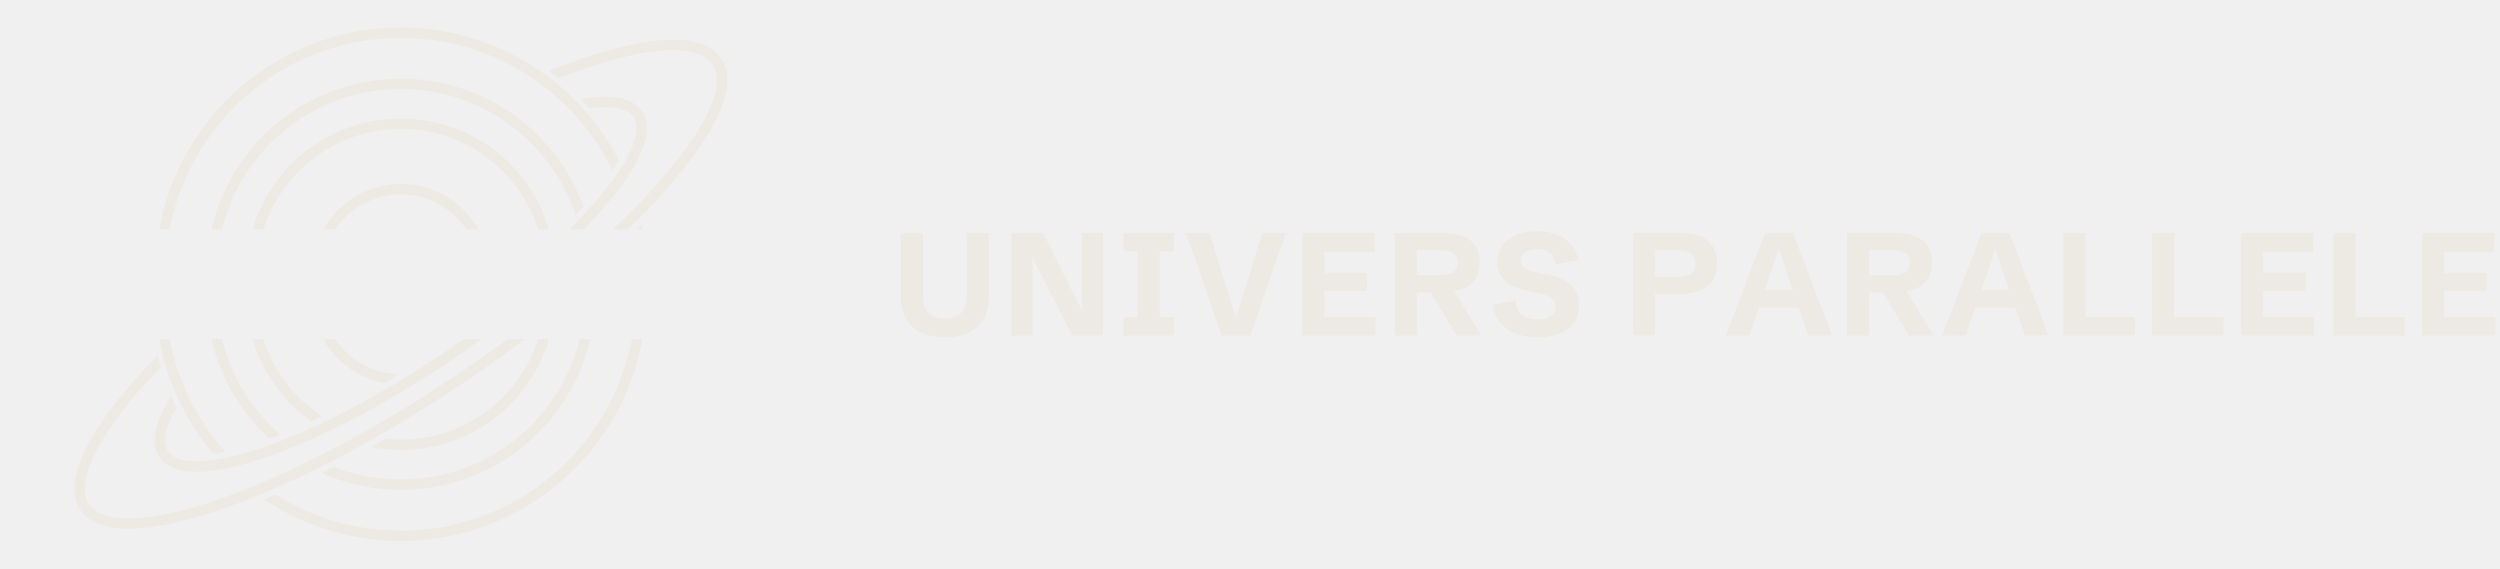
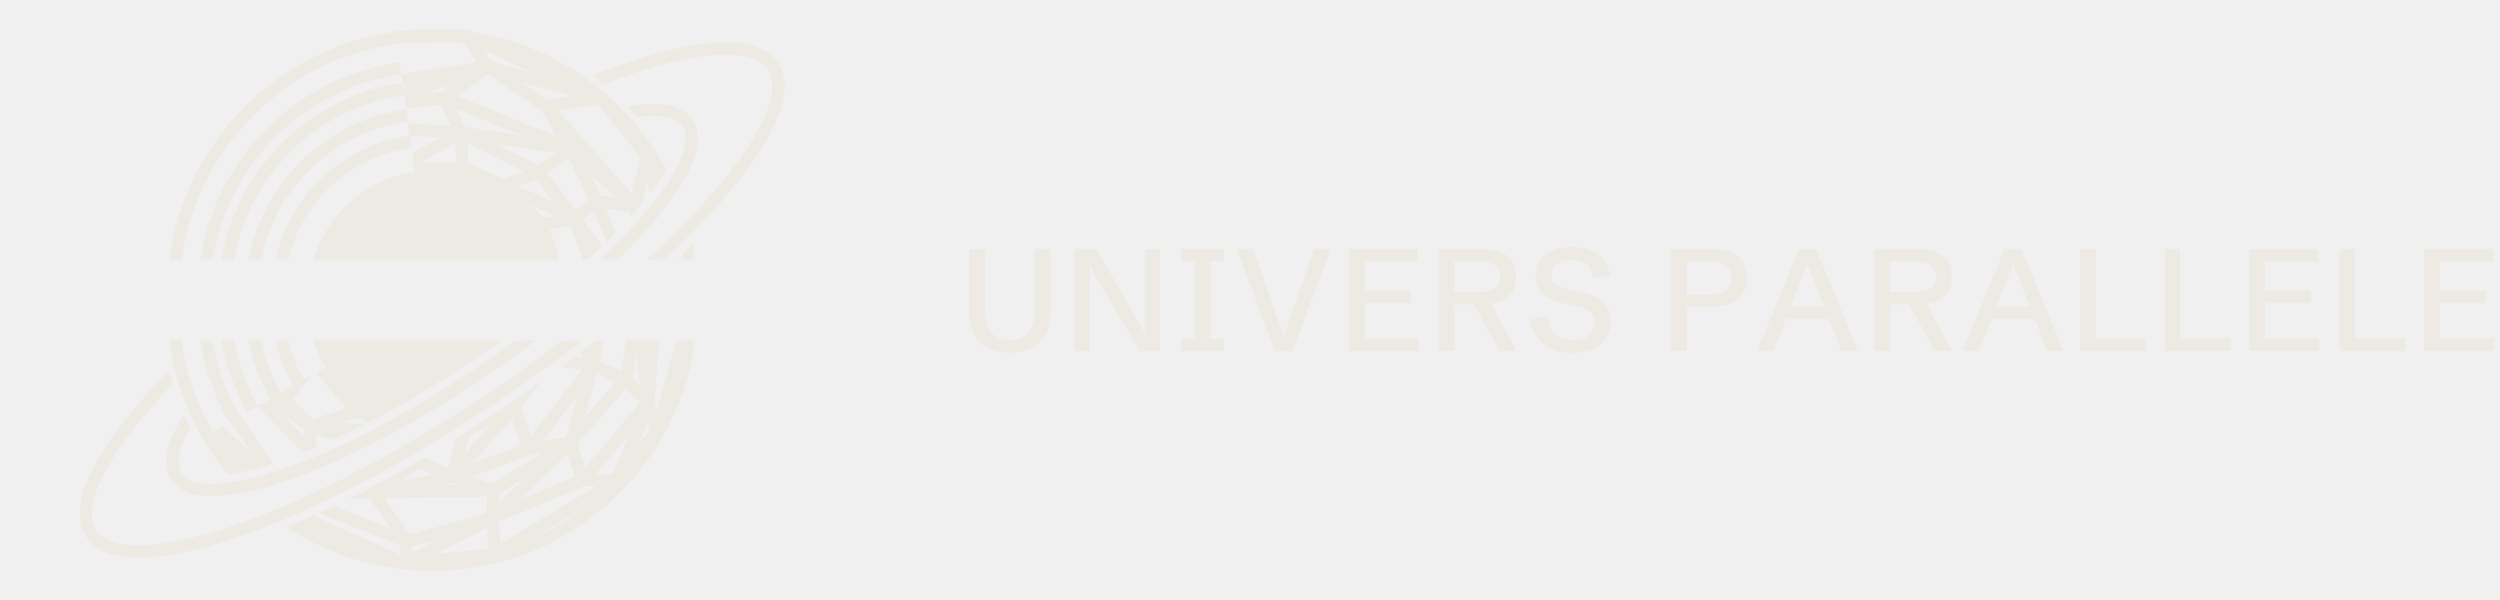
- <svg xmlns="http://www.w3.org/2000/svg" viewBox="-392 -278 2445 556" width="2445" height="556" role="img" aria-label="Univers Parallele">
+ <svg xmlns="http://www.w3.org/2000/svg" viewBox="-392 -272 2267 544" width="2267" height="544" role="img" aria-label="Univers Parallele">
  <defs>
    <clipPath id="u5s-avant">
      <rect x="-500" y="0" width="1000" height="300" />
    </clipPath>
-     <clipPath id="u5s-disque">
-       <circle r="235.0" />
-     </clipPath>
    <clipPath id="u5s-arriere">
      <rect x="-500" y="-300" width="1000" height="300" />
    </clipPath>
+     <clipPath id="u5s-disque">
+       <circle r="235" />
+     </clipPath>
    <mask id="u5s-hors-disque" maskUnits="userSpaceOnUse" x="-600" y="-600" width="1200" height="1200">
      <rect x="-600" y="-600" width="1200" height="1200" fill="#fff" />
-       <circle r="245.0" fill="#000" />
+       <circle r="246.0" fill="#000" />
    </mask>
    <mask id="u5s-sous-anneau" maskUnits="userSpaceOnUse" x="-600" y="-600" width="1200" height="1200">
      <rect x="-600" y="-600" width="1200" height="1200" fill="#fff" />
      <g>
        <g transform="rotate(-33.8)">
          <g clip-path="url(#u5s-avant)">
-             <path d="M-372 0 A372 100 0 1 0 372 0 A372 100 0 1 0 -372 0Z M-279 0 A279 75 0 1 0 279 0 A279 75 0 1 0 -279 0Z" fill="#000" fill-rule="evenodd" stroke="#000" stroke-width="22.0" />
+             <path d="M-372 0 A372 100 0 1 0 372 0 A372 100 0 1 0 -372 0Z M-279 0 A279 75 0 1 0 279 0 A279 75 0 1 0 -279 0Z" fill="#000" fill-rule="evenodd" stroke="#000" stroke-width="26.4" />
          </g>
        </g>
      </g>
    </mask>
+     <mask id="u5s-intact" maskUnits="userSpaceOnUse" x="-600" y="-600" width="1200" height="1200">
+       <path d="M0.0 0.0 L-346.4 200.0 L-361.5 171.2 L-374.3 141.2 L-384.5 110.3 L-392.2 78.6 L-397.3 46.4 L-399.8 14.0 L-399.6 -18.6 L-396.7 -51.1 L-391.3 -83.2 L-383.2 -114.7 L-372.6 -145.5 L-359.5 -175.3 L-344.1 -204.0 L-326.3 -231.3 L-306.4 -257.1 L-284.5 -281.2 L-260.7 -303.4 L-235.1 -323.6 L-208.0 -341.7 L-179.5 -357.5 L-149.8 -370.9 L-119.2 -381.8 L-87.7 -390.3 L-55.7 -396.1Z" fill="#fff" />
+     </mask>
+     <mask id="u5s-casse" maskUnits="userSpaceOnUse" x="-600" y="-600" width="1200" height="1200">
+       <rect x="-600" y="-600" width="1200" height="1200" fill="#fff" />
+       <path d="M0.0 0.0 L-346.4 200.0 L-361.5 171.2 L-374.3 141.2 L-384.5 110.3 L-392.2 78.6 L-397.3 46.4 L-399.8 14.0 L-399.6 -18.6 L-396.7 -51.1 L-391.3 -83.2 L-383.2 -114.7 L-372.6 -145.5 L-359.5 -175.3 L-344.1 -204.0 L-326.3 -231.3 L-306.4 -257.1 L-284.5 -281.2 L-260.7 -303.4 L-235.1 -323.6 L-208.0 -341.7 L-179.5 -357.5 L-149.8 -370.9 L-119.2 -381.8 L-87.7 -390.3 L-55.7 -396.1Z" fill="#000" />
+       <circle r="112" fill="#000" />
+     </mask>
    <mask id="u5-haut" maskUnits="userSpaceOnUse" x="-900" y="-900" width="1800" height="1800">
      <g fill="#fff">
-         <rect x="-900" y="-900" width="1800" height="857.2" />
+         <rect x="-900" y="-900" width="1800" height="868.1" />
      </g>
    </mask>
    <mask id="u5-bas" maskUnits="userSpaceOnUse" x="-900" y="-900" width="1800" height="1800">
      <g fill="#fff">
-         <rect x="-900" y="42.8" width="1800" height="857.2" />
+         <rect x="-900" y="31.9" width="1800" height="868.1" />
      </g>
    </mask>
  </defs>
-   <g transform="translate(0 -11)">
+   <g transform="translate(0 -5)">
    <g mask="url(#u5-haut)">
-       <g fill="none" stroke="#EDE9E3" stroke-width="10">
+       <g fill="none" stroke="#EDE9E3" stroke-width="11">
        <g mask="url(#u5s-sous-anneau)">
          <circle r="235" />
-           <circle r="185" />
-           <circle r="146" />
-           <circle r="82" />
-           <circle r="16" />
+           <g mask="url(#u5s-intact)">
+             <circle r="207" />
+             <circle r="188" />
+             <circle r="164" />
+             <circle r="140" />
+           </g>
+           <g mask="url(#u5s-casse)" stroke-linejoin="round" stroke-linecap="round">
+             <path d="M-32.6 -113.4L27.8 -114.7M-32.6 -113.4L-47.4 -151.3M-32.6 -113.4L25.8 -146.7M27.8 -114.7L64.5 -98.8M27.8 -114.7L25.8 -146.7M64.5 -98.8L99.7 -63.1M64.5 -98.8L96.8 -110.8M64.5 -98.8L128.8 -69.1M99.7 -63.1L117.9 -3.4M99.7 -63.1L128.8 -69.1M117.9 -3.4L107.4 48.9M117.9 -3.4L153.7 -1.4M117.9 -3.4L146.0 53.9M107.4 48.9L74.5 91.5M107.4 48.9L146.0 53.9M74.5 91.5L28.6 114.5M74.5 91.5L87.7 130.4M74.5 91.5L18.6 155.3M28.6 114.5L-14.3 117.1M28.6 114.5L18.6 155.3M-14.3 117.1L-68.9 95.8M-14.3 117.1L-12.3 141.5M-14.3 117.1L-109.8 109.6M-68.9 95.8L-106.8 50.1M-68.9 95.8L-109.8 109.6M-106.8 50.1L-133.3 85.7M-47.4 -151.3L25.8 -146.7M-47.4 -151.3L-66.7 -168.0M25.8 -146.7L96.8 -110.8M25.8 -146.7L11.3 -178.5M25.8 -146.7L125.9 -132.2M96.8 -110.8L128.8 -69.1M96.8 -110.8L125.9 -132.2M128.8 -69.1L153.7 -1.4M128.8 -69.1L149.0 -84.9M128.8 -69.1L186.6 8.7M153.7 -1.4L146.0 53.9M153.7 -1.4L186.6 8.7M146.0 53.9L87.7 130.4M146.0 53.9L175.4 67.2M146.0 53.9L125.7 124.3M87.7 130.4L18.6 155.3M87.7 130.4L125.7 124.3M18.6 155.3L-12.3 141.5M18.6 155.3L55.1 167.6M18.6 155.3L-53.6 169.5M-12.3 141.5L-109.8 109.6M-12.3 141.5L-53.6 169.5M-109.8 109.6L-133.3 85.7M-109.8 109.6L-110.9 132.5M-109.8 109.6L-175.0 66.3M-133.3 85.7L-175.0 66.3M-66.7 -168.0L11.3 -178.5M-66.7 -168.0L-77.7 -186.4M-66.7 -168.0L50.5 -206.5M11.3 -178.5L125.9 -132.2M11.3 -178.5L50.5 -206.5M125.9 -132.2L149.0 -84.9M125.9 -132.2L103.5 -170.5M125.9 -132.2L184.3 -79.7M149.0 -84.9L186.6 8.7M149.0 -84.9L184.3 -79.7M186.6 8.7L175.4 67.2M186.6 8.7L201.4 12.3M186.6 8.7L196.2 87.9M175.4 67.2L125.7 124.3M175.4 67.2L196.2 87.9M125.7 124.3L55.1 167.6M125.7 124.3L136.4 158.3M125.7 124.3L54.5 192.7M55.1 167.6L-53.6 169.5M55.1 167.6L54.5 192.7M-53.6 169.5L-110.9 132.5M-53.6 169.5L-22.5 214.1M-53.6 169.5L-133.0 170.5M-110.9 132.5L-175.0 66.3M-110.9 132.5L-133.0 170.5M-175.0 66.3L-183.2 94.9M-77.7 -186.4L50.5 -206.5M-77.7 -186.4L-38.1 -233.5M50.5 -206.5L103.5 -170.5M50.5 -206.5L30.9 -234.8M50.5 -206.5L152.9 -178.5M103.5 -170.5L184.3 -79.7M103.5 -170.5L152.9 -178.5M184.3 -79.7L201.4 12.3M184.3 -79.7L194.7 -126.1M184.3 -79.7L232.0 15.9M201.4 12.3L196.2 87.9M201.4 12.3L232.0 15.9M196.2 87.9L136.4 158.3M196.2 87.9L204.1 113.9M196.2 87.9L168.0 158.7M136.4 158.3L54.5 192.7M136.4 158.3L168.0 158.7M54.5 192.7L-22.5 214.1M54.5 192.7L57.1 225.5M54.5 192.7L-24.9 233.8M-22.5 214.1L-133.0 170.5M-22.5 214.1L-24.9 233.8M-133.0 170.5L-183.2 94.9M-133.0 170.5L-149.9 177.8M-133.0 170.5L-215.2 93.5M-183.2 94.9L-215.2 93.5M-38.1 -233.5L30.9 -234.8M30.9 -234.8L152.9 -178.5M152.9 -178.5L194.7 -126.1M194.7 -126.1L232.0 15.9M232.0 15.9L204.1 113.9M204.1 113.9L168.0 158.7M168.0 158.7L57.1 225.5M57.1 225.5L-24.9 233.8M-24.9 233.8L-149.9 177.8M-149.9 177.8L-215.2 93.5" />
+           </g>
+           <circle r="112" fill="#EDE9E3" stroke="none" />
        </g>
        <g mask="url(#u5s-hors-disque)">
          <g>
            <g transform="rotate(-33.8)">
              <g clip-path="url(#u5s-arriere)">
                <path d="M-372 0 A372 100 0 1 0 372 0 A372 100 0 1 0 -372 0Z" />
                <path d="M-279 0 A279 75 0 1 0 279 0 A279 75 0 1 0 -279 0Z" />
              </g>
            </g>
          </g>
        </g>
        <g>
          <g transform="rotate(-33.8)">
            <g clip-path="url(#u5s-avant)">
              <path d="M-372 0 A372 100 0 1 0 372 0 A372 100 0 1 0 -372 0Z" />
              <path d="M-279 0 A279 75 0 1 0 279 0 A279 75 0 1 0 -279 0Z" />
            </g>
          </g>
        </g>
      </g>
    </g>
  </g>
-   <g transform="translate(0 11)">
+   <g transform="translate(0 5)">
    <g mask="url(#u5-bas)">
-       <g fill="none" stroke="#EDE9E3" stroke-width="10">
+       <g fill="none" stroke="#EDE9E3" stroke-width="11">
        <g mask="url(#u5s-sous-anneau)">
          <circle r="235" />
-           <circle r="185" />
-           <circle r="146" />
-           <circle r="82" />
-           <circle r="16" />
+           <g mask="url(#u5s-intact)">
+             <circle r="207" />
+             <circle r="188" />
+             <circle r="164" />
+             <circle r="140" />
+           </g>
+           <g mask="url(#u5s-casse)" stroke-linejoin="round" stroke-linecap="round">
+             <path d="M-32.6 -113.4L27.8 -114.7M-32.6 -113.4L-47.4 -151.3M-32.6 -113.4L25.8 -146.7M27.8 -114.7L64.5 -98.8M27.8 -114.7L25.8 -146.7M64.5 -98.8L99.7 -63.1M64.5 -98.8L96.8 -110.8M64.5 -98.8L128.8 -69.1M99.7 -63.1L117.9 -3.4M99.7 -63.1L128.8 -69.1M117.9 -3.4L107.4 48.9M117.9 -3.4L153.7 -1.4M117.9 -3.4L146.0 53.9M107.4 48.9L74.5 91.5M107.4 48.9L146.0 53.9M74.5 91.5L28.6 114.5M74.5 91.5L87.7 130.4M74.5 91.5L18.6 155.3M28.6 114.5L-14.3 117.1M28.6 114.5L18.6 155.3M-14.3 117.1L-68.9 95.8M-14.3 117.1L-12.3 141.5M-14.3 117.1L-109.8 109.6M-68.9 95.8L-106.8 50.1M-68.9 95.8L-109.8 109.6M-106.8 50.1L-133.3 85.7M-47.4 -151.3L25.8 -146.7M-47.4 -151.3L-66.7 -168.0M25.8 -146.7L96.8 -110.8M25.8 -146.7L11.3 -178.5M25.8 -146.7L125.9 -132.2M96.8 -110.8L128.8 -69.1M96.8 -110.8L125.9 -132.2M128.8 -69.1L153.7 -1.4M128.8 -69.1L149.0 -84.9M128.8 -69.1L186.6 8.7M153.7 -1.4L146.0 53.9M153.7 -1.4L186.6 8.7M146.0 53.9L87.7 130.4M146.0 53.9L175.4 67.2M146.0 53.9L125.7 124.3M87.7 130.4L18.6 155.3M87.7 130.4L125.7 124.3M18.6 155.3L-12.3 141.5M18.6 155.3L55.1 167.6M18.6 155.3L-53.6 169.5M-12.3 141.5L-109.8 109.6M-12.3 141.5L-53.6 169.5M-109.8 109.6L-133.3 85.7M-109.8 109.6L-110.9 132.5M-109.8 109.6L-175.0 66.3M-133.3 85.7L-175.0 66.3M-66.7 -168.0L11.3 -178.5M-66.7 -168.0L-77.7 -186.4M-66.7 -168.0L50.5 -206.5M11.3 -178.5L125.9 -132.2M11.3 -178.5L50.5 -206.5M125.9 -132.2L149.0 -84.9M125.9 -132.2L103.5 -170.5M125.9 -132.2L184.3 -79.7M149.0 -84.9L186.6 8.7M149.0 -84.9L184.3 -79.7M186.6 8.7L175.4 67.2M186.6 8.7L201.4 12.3M186.6 8.7L196.2 87.9M175.4 67.2L125.7 124.3M175.4 67.2L196.2 87.9M125.7 124.3L55.1 167.6M125.7 124.3L136.4 158.3M125.7 124.3L54.5 192.7M55.1 167.6L-53.6 169.5M55.1 167.6L54.5 192.7M-53.6 169.5L-110.9 132.5M-53.6 169.5L-22.5 214.1M-53.6 169.5L-133.0 170.5M-110.9 132.5L-175.0 66.3M-110.9 132.5L-133.0 170.5M-175.0 66.3L-183.2 94.9M-77.7 -186.4L50.5 -206.5M-77.7 -186.4L-38.1 -233.5M50.5 -206.5L103.5 -170.5M50.5 -206.5L30.9 -234.8M50.5 -206.5L152.9 -178.5M103.5 -170.5L184.3 -79.7M103.5 -170.5L152.9 -178.5M184.3 -79.7L201.4 12.3M184.3 -79.7L194.7 -126.1M184.3 -79.7L232.0 15.9M201.4 12.3L196.2 87.9M201.4 12.3L232.0 15.9M196.2 87.9L136.4 158.3M196.2 87.9L204.1 113.9M196.2 87.9L168.0 158.7M136.4 158.3L54.5 192.7M136.4 158.3L168.0 158.7M54.5 192.7L-22.5 214.1M54.5 192.7L57.1 225.5M54.5 192.7L-24.9 233.8M-22.5 214.1L-133.0 170.5M-22.5 214.1L-24.9 233.8M-133.0 170.5L-183.2 94.9M-133.0 170.5L-149.9 177.8M-133.0 170.5L-215.2 93.5M-183.2 94.9L-215.2 93.5M-38.1 -233.5L30.9 -234.8M30.9 -234.8L152.9 -178.5M152.9 -178.5L194.7 -126.1M194.7 -126.1L232.0 15.9M232.0 15.9L204.1 113.9M204.1 113.9L168.0 158.7M168.0 158.7L57.1 225.5M57.1 225.5L-24.9 233.8M-24.9 233.8L-149.9 177.8M-149.9 177.8L-215.2 93.5" />
+           </g>
+           <circle r="112" fill="#EDE9E3" stroke="none" />
        </g>
        <g mask="url(#u5s-hors-disque)">
          <g>
            <g transform="rotate(-33.8)">
              <g clip-path="url(#u5s-arriere)">
                <path d="M-372 0 A372 100 0 1 0 372 0 A372 100 0 1 0 -372 0Z" />
                <path d="M-279 0 A279 75 0 1 0 279 0 A279 75 0 1 0 -279 0Z" />
              </g>
            </g>
          </g>
        </g>
        <g>
          <g transform="rotate(-33.8)">
            <g clip-path="url(#u5s-avant)">
              <path d="M-372 0 A372 100 0 1 0 372 0 A372 100 0 1 0 -372 0Z" />
              <path d="M-279 0 A279 75 0 1 0 279 0 A279 75 0 1 0 -279 0Z" />
            </g>
          </g>
        </g>
      </g>
    </g>
  </g>
-   <path fill="#EDE9E3" transform="translate(481.0 -50.0) scale(0.0695)" d="M734.9 1466.2Q540.0 1466.2 401.6 1399.4Q263.2 1332.5 189.6 1206.5Q115.9 1080.5 115.9 903.4V0.0H424.7V893.0Q424.7 1042.5 505.2 1123.8Q585.6 1205.1 734.9 1205.1Q884.2 1205.1 964.7 1121.8Q1045.1 1038.6 1045.1 877.4V0.0H1353.9V903.4Q1353.9 1080.5 1280.5 1206.5Q1207.0 1332.5 1068.7 1399.4Q930.4 1466.2 734.9 1466.2Z M1673.6 1440.0V0.0H2116.2L2761.8 1287.0L2665.8 1293.0V0.0H2960.8V1440.0H2528.6L1867.0 146.0L1968.6 139.0V1440.0Z M3247.6 1440.0V1185.2H3447.0V254.8H3247.6V0.0H3955.2V254.8H3755.8V1185.2H3955.2V1440.0Z M4631.8 1440.0 4128.6 0.0H4460.6L4845.6 1246.0H4816.5L5200.8 0.0H5532.8L5030.8 1440.0Z M5764.9 1440.0V0.0H6781.1V261.1H6073.7V558.0H6673.9V807.9H6073.7V1178.9H6795.1V1440.0Z M7066.4 1440.0V0.0H7745.3Q8259.3 0.0 8259.3 416.5Q8259.3 833.8 7708.7 833.8H7375.2V1440.0ZM7934.9 1440.0 7521.0 750.2H7862.7L8281.7 1440.0ZM7375.2 594.0H7726.2Q7834.6 594.0 7893.1 548.6Q7951.5 503.2 7951.5 417.8Q7951.5 331.9 7891.9 285.9Q7832.3 239.8 7721.2 239.8H7375.2Z M9078.1 1466.2Q8916.6 1466.2 8781.0 1416.9Q8645.5 1367.6 8556.0 1266.5Q8466.6 1165.5 8441.6 1011.5L8763.7 946.2Q8771.8 1081.8 8849.3 1148.5Q8926.8 1215.2 9070.3 1215.2Q9165.9 1215.2 9222.4 1190.2Q9279.0 1165.1 9304.0 1123.6Q9329.1 1082.0 9329.1 1032.2Q9329.1 952.1 9269.3 909.3Q9209.6 866.6 9113.8 848.3L8968.4 819.8Q8893.4 806.1 8813.5 781.4Q8733.5 756.8 8665.0 711.6Q8596.5 666.4 8554.0 592.8Q8511.5 519.1 8511.5 408.4Q8511.5 266.6 8583.9 170.0Q8656.2 73.4 8781.1 23.6Q8905.9 -26.2 9063.5 -26.2Q9217.5 -26.2 9340.0 20.7Q9462.4 67.6 9542.8 157.2Q9623.1 246.7 9648.4 375.5L9332.6 441.4Q9323.5 374.6 9296.0 326.2Q9268.6 277.8 9215.6 251.3Q9162.6 224.8 9074.9 224.8Q8996.7 224.8 8943.3 245.7Q8889.8 266.6 8862.4 303.4Q8834.9 340.1 8834.9 389.0Q8834.9 460.5 8903.1 498.5Q8971.2 536.6 9091.8 560.2L9240.9 590.2Q9344.7 609.8 9440.6 656.4Q9536.4 703.0 9597.5 788.8Q9658.5 874.7 9658.5 1013.6Q9658.5 1160.4 9584.7 1261.4Q9510.9 1362.4 9380.1 1414.3Q9249.4 1466.2 9078.1 1466.2Z M10419.7 1440.0V0.0H11085.4Q11343.1 0.0 11471.9 108.0Q11600.7 216.1 11600.7 429.0Q11600.7 639.6 11463.5 748.5Q11326.2 857.4 11048.8 857.4H10728.5V1440.0ZM10728.5 617.6H11066.4Q11176.4 617.6 11234.7 568.2Q11293.0 518.9 11293.0 430.3Q11293.0 347.0 11237.3 293.4Q11181.7 239.8 11061.3 239.8H10728.5Z M11724.8 1440.0 12276.8 0.0H12669.6L13219.6 1440.0H12887.6L12472.0 224.4L12056.8 1440.0ZM12086.0 1046.4V798.7H12856.0V1046.4Z M13431.6 1440.0V0.0H14110.5Q14624.5 0.0 14624.5 416.5Q14624.5 833.8 14073.9 833.8H13740.4V1440.0ZM14300.1 1440.0 13886.2 750.2H14227.9L14646.9 1440.0ZM13740.4 594.0H14091.4Q14199.8 594.0 14258.3 548.6Q14316.7 503.2 14316.7 417.8Q14316.7 331.9 14257.1 285.9Q14197.5 239.8 14086.4 239.8H13740.4Z M14770.6 1440.0 15322.6 0.0H15715.4L16265.4 1440.0H15933.4L15517.9 224.4L15102.6 1440.0ZM15131.9 1046.4V798.7H15901.9V1046.4Z M16477.4 1440.0V0.0H16786.2V1178.9H17479.9V1440.0Z M17724.9 1440.0V0.0H18033.7V1178.9H18727.4V1440.0Z M18972.3 1440.0V0.0H19988.5V261.1H19281.1V558.0H19881.3V807.9H19281.1V1178.9H20002.5V1440.0Z M20273.8 1440.0V0.0H20582.6V1178.9H21276.2V1440.0Z M21521.2 1440.0V0.0H22537.4V261.1H21830.0V558.0H22430.2V807.9H21830.0V1178.9H22551.4V1440.0Z" />
+   <path fill="#EDE9E3" transform="translate(479.0 -46.2) scale(0.06422)" d="M701.5 1464.6Q526.2 1464.6 399.0 1400.2Q271.8 1335.8 202.6 1216.7Q133.5 1097.6 133.5 934.4V0.0H348.4V920.0Q348.4 1090.2 442.8 1188.1Q537.1 1285.9 701.5 1285.9Q865.8 1285.9 960.2 1187.5Q1054.5 1089.2 1054.5 915.7V0.0H1269.5V934.4Q1269.5 1097.6 1200.7 1216.7Q1132.0 1335.8 1004.4 1400.2Q876.9 1464.6 701.5 1464.6Z M1622.5 1440.0V0.0H1924.8L2661.8 1287.0L2613.1 1293.0V0.0H2819.9V1440.0H2535.1L1779.2 146.0L1829.3 139.0V1440.0Z M3121.3 1440.0V1268.8H3314.6V171.2H3121.3V0.0H3722.9V171.2H3529.6V1268.8H3722.9V1440.0Z M4445.5 1440.0 3909.7 0.0H4139.7L4589.5 1297.0H4554.0L5000.7 0.0H5230.7L4695.2 1440.0Z M5493.8 1440.0V0.0H6461.1V178.7H5708.8V588.6H6362.0V764.3H5708.8V1261.3H6475.1V1440.0Z M6765.3 1440.0V0.0H7349.5Q7853.3 0.0 7853.3 389.2Q7853.3 780.8 7337.4 780.8H6980.2V1440.0ZM7616.7 1440.0 7226.0 721.6H7467.4L7859.4 1440.0ZM6980.2 607.8H7344.4Q7484.5 607.8 7560.1 552.2Q7635.7 496.5 7635.7 391.7Q7635.7 286.1 7559.8 229.5Q7483.9 172.9 7343.0 172.9H6980.2Z M8657.1 1464.6Q8492.3 1464.6 8365.5 1410.8Q8238.8 1357.0 8159.1 1252.7Q8079.5 1148.4 8054.5 998.0L8297.8 948.2Q8305.1 1114.0 8396.1 1201.3Q8487.1 1288.6 8651.3 1288.6Q8753.0 1288.6 8821.2 1257.1Q8889.4 1225.5 8924.2 1169.1Q8959.1 1112.6 8959.1 1037.9Q8959.1 934.5 8895.9 883.2Q8832.7 831.9 8725.1 808.7L8548.6 770.4Q8490.4 757.9 8418.8 735.9Q8347.2 714.0 8282.0 671.8Q8216.7 629.7 8174.2 558.7Q8131.7 487.7 8131.7 378.2Q8131.7 238.5 8203.5 149.6Q8275.2 60.7 8392.5 18.1Q8509.8 -24.6 8646.6 -24.6Q8796.9 -24.6 8907.8 22.7Q9018.6 70.1 9088.1 157.8Q9157.7 245.5 9181.3 368.6L8941.8 418.5Q8933.5 333.3 8899.1 274.0Q8864.7 214.6 8801.5 183.0Q8738.3 151.4 8641.6 151.4Q8561.4 151.4 8495.5 174.5Q8429.7 197.7 8390.2 244.8Q8350.6 291.9 8350.6 365.0Q8350.6 447.0 8412.5 494.9Q8474.4 542.7 8608.3 572.4L8787.2 612.6Q8889.0 634.7 8980.6 680.9Q9072.2 727.0 9129.6 810.4Q9186.9 893.9 9186.9 1029.9Q9186.9 1168.1 9122.1 1265.5Q9057.2 1362.8 8938.3 1413.7Q8819.4 1464.6 8657.1 1464.6Z M10047.6 1440.0V0.0H10606.4Q10859.2 0.0 10986.0 104.4Q11112.8 208.7 11112.8 408.6Q11112.8 604.9 10984.1 711.0Q10855.4 817.0 10594.3 817.0H10262.5V1440.0ZM10262.5 644.1H10601.2Q10744.8 644.1 10820.0 581.9Q10895.2 519.7 10895.2 411.1Q10895.2 312.8 10826.9 242.8Q10758.6 172.9 10599.9 172.9H10262.5Z M11258.9 1440.0 11851.7 0.0H12089.5L12680.3 1440.0H12450.3L11970.3 197.9L11488.9 1440.0ZM11584.3 989.3V814.2H12354.3V989.3Z M12916.5 1440.0V0.0H13500.7Q14004.5 0.0 14004.5 389.2Q14004.5 780.8 13488.6 780.8H13131.4V1440.0ZM13767.9 1440.0 13377.2 721.6H13618.6L14010.6 1440.0ZM13131.4 607.8H13495.6Q13635.7 607.8 13711.3 552.2Q13786.9 496.5 13786.9 391.7Q13786.9 286.1 13711.0 229.5Q13635.1 172.9 13494.2 172.9H13131.4Z M14163.8 1440.0 14756.6 0.0H14994.4L15585.2 1440.0H15355.2L14875.2 197.9L14393.8 1440.0ZM14489.2 989.3V814.2H15259.2V989.3Z M15821.4 1440.0V0.0H16036.3V1261.3H16749.2V1440.0Z M17018.8 1440.0V0.0H17233.7V1261.3H17946.6V1440.0Z M18216.2 1440.0V0.0H19183.5V178.7H18431.2V588.6H19084.4V764.3H18431.2V1261.3H19197.5V1440.0Z M19487.7 1440.0V0.0H19702.6V1261.3H20415.5V1440.0Z M20685.1 1440.0V0.0H21652.4V178.7H20900.1V588.6H21553.3V764.3H20900.1V1261.3H21666.4V1440.0Z" />
</svg>
